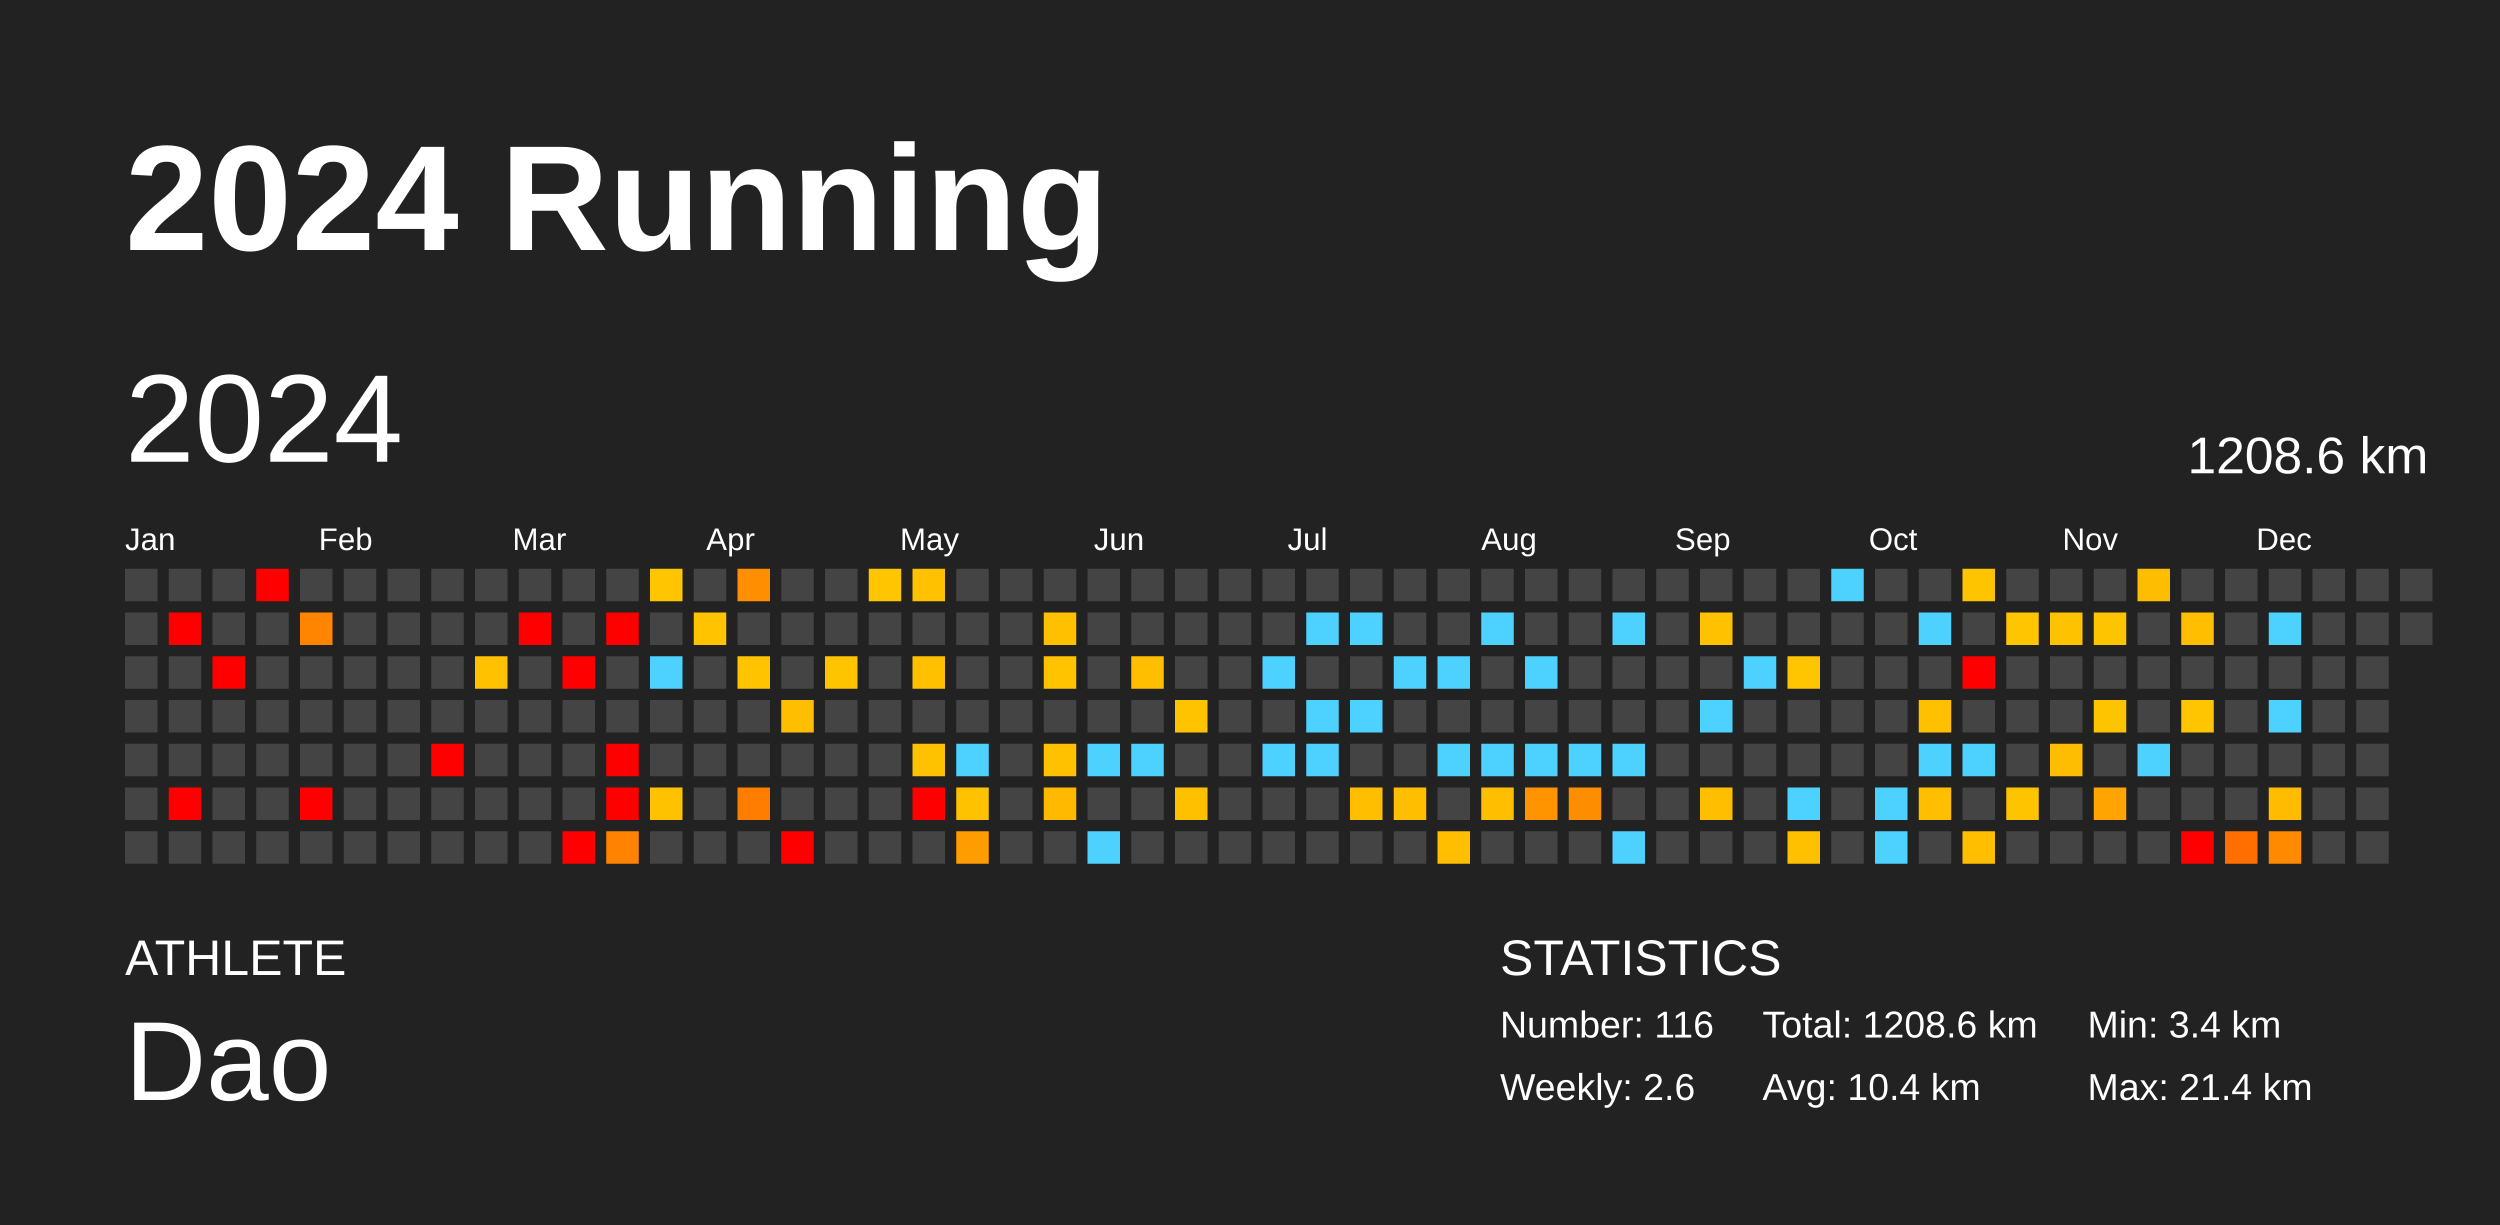
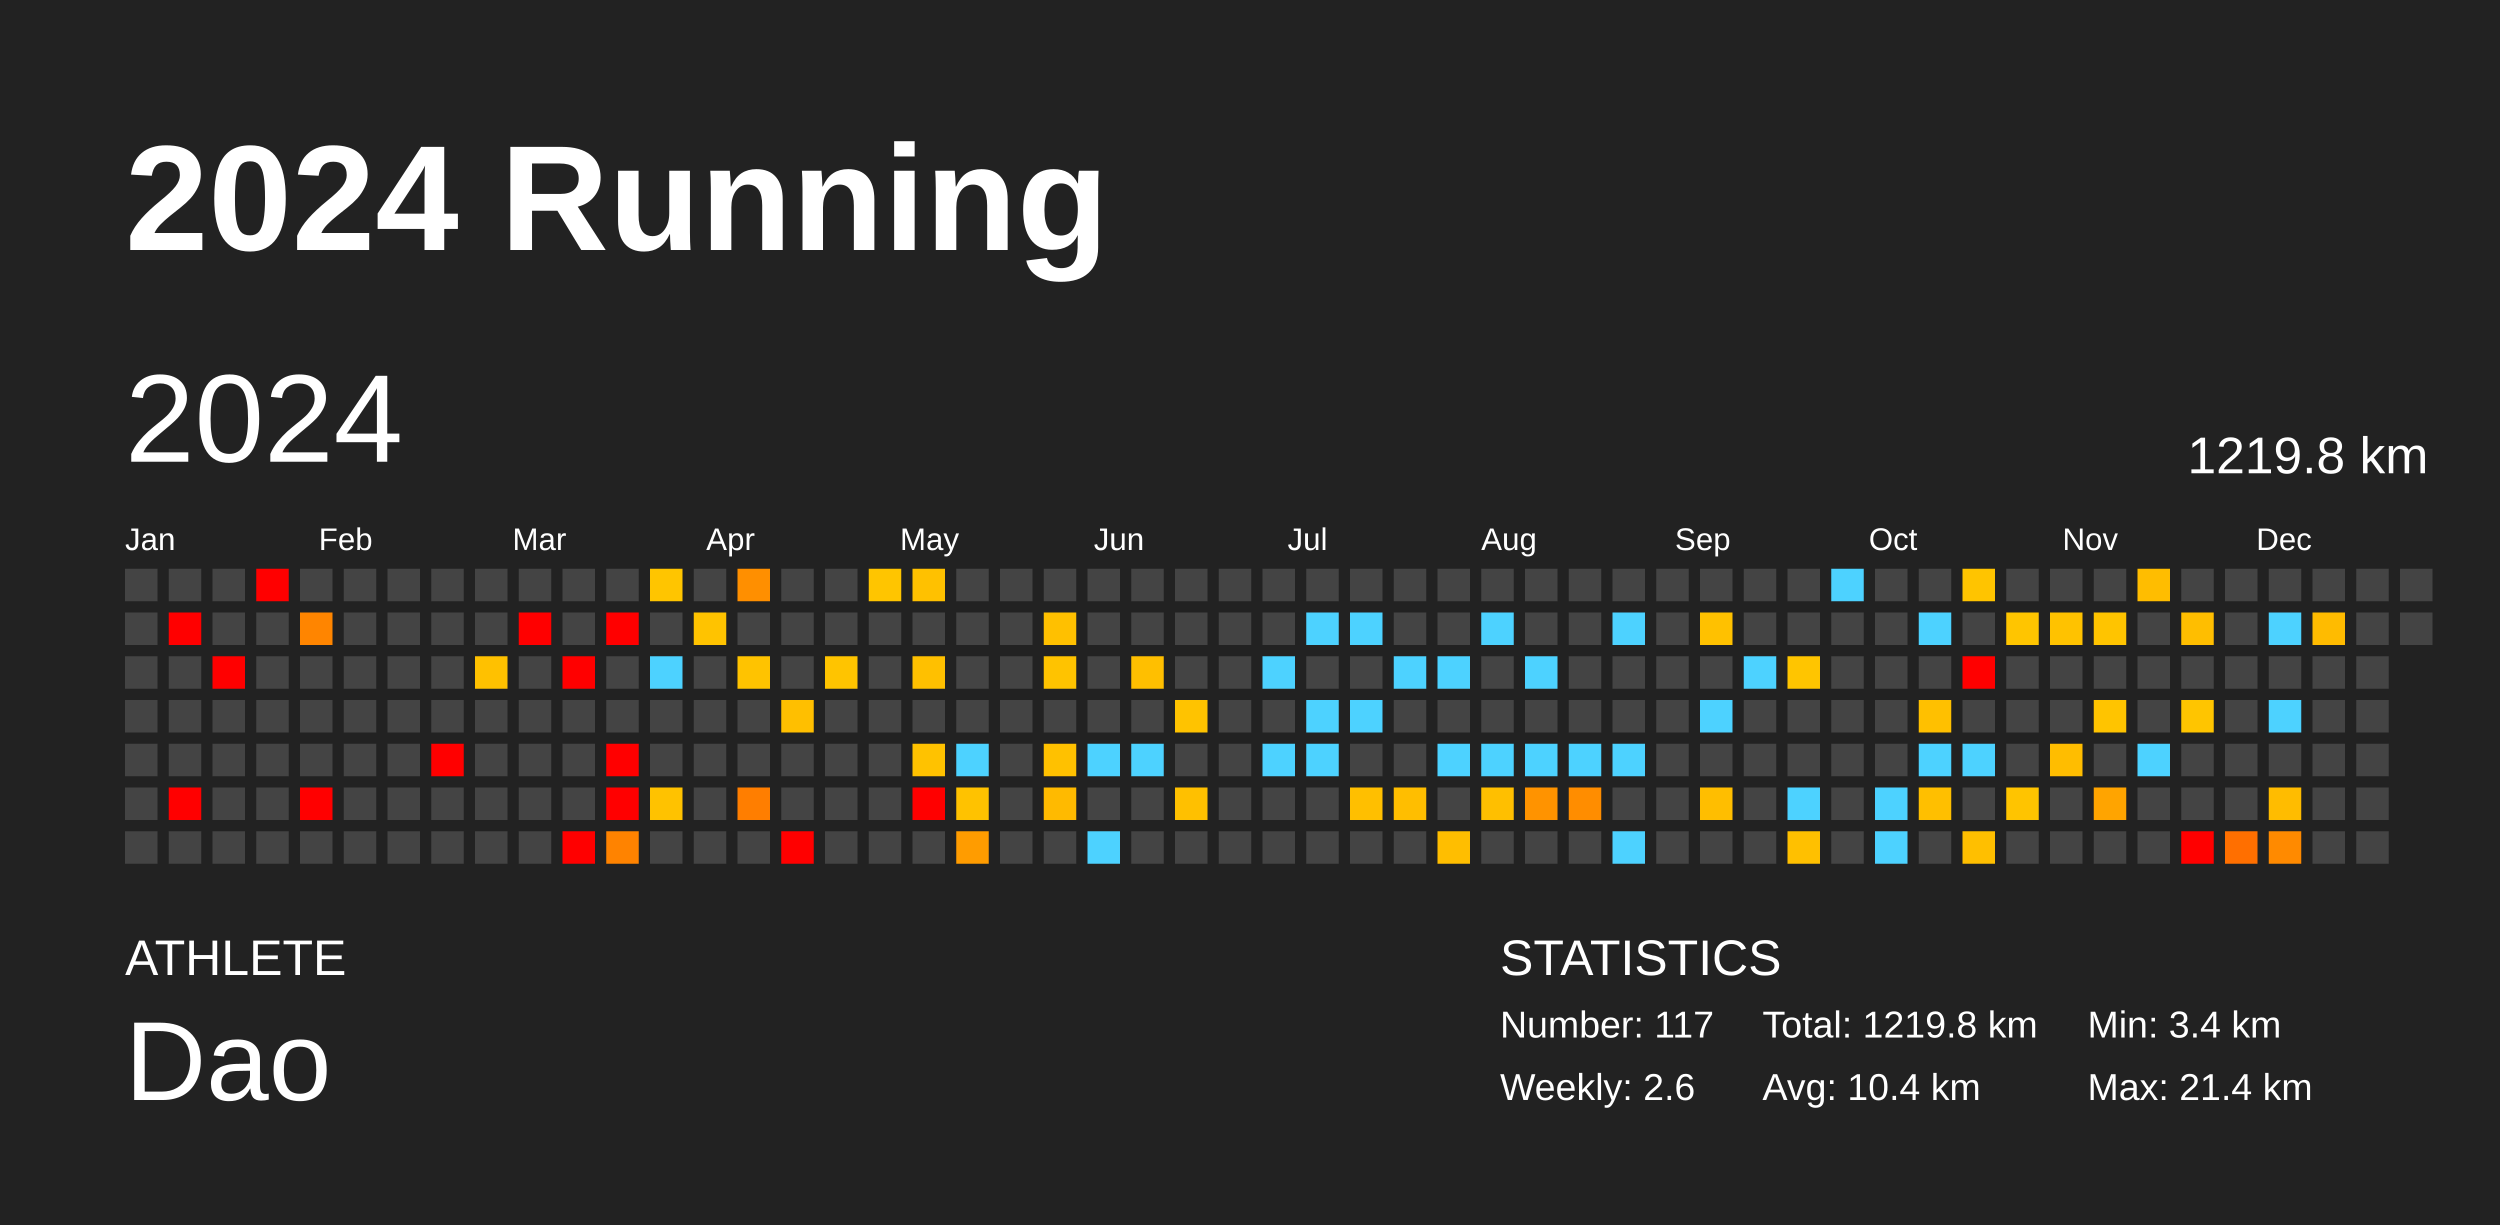
<svg xmlns="http://www.w3.org/2000/svg" baseProfile="full" height="98mm" version="1.1" viewBox="0,0,200,98" width="200mm">
  <defs />
  <rect fill="#222222" height="98" width="200" x="0" y="0" />
  <text fill="#FFFFFF" style="font-size:12px; font-family:Arial; font-weight:bold;" x="10" y="20">2024 Running</text>
  <text fill="#FFFFFF" style="font-size:4px; font-family:Arial" x="10" y="78">ATHLETE</text>
  <text fill="#FFFFFF" style="font-size:9px; font-family:Arial" x="10" y="88">Dao</text>
  <text fill="#FFFFFF" style="font-size:4px; font-family:Arial" x="120" y="78">STATISTICS</text>
-   <text fill="#FFFFFF" style="font-size:3px; font-family:Arial" x="120" y="83">Number: 116</text>
+   <text fill="#FFFFFF" style="font-size:3px; font-family:Arial" x="120" y="83">Number: 117</text>
  <text fill="#FFFFFF" style="font-size:3px; font-family:Arial" x="120" y="88">Weekly: 2.6</text>
-   <text fill="#FFFFFF" style="font-size:3px; font-family:Arial" x="141" y="83">Total: 1208.6 km</text>
+   <text fill="#FFFFFF" style="font-size:3px; font-family:Arial" x="141" y="83">Total: 1219.8 km</text>
  <text fill="#FFFFFF" style="font-size:3px; font-family:Arial" x="141" y="88">Avg: 10.4 km</text>
  <text fill="#FFFFFF" style="font-size:3px; font-family:Arial" x="167" y="83">Min: 3.4 km</text>
  <text fill="#FFFFFF" style="font-size:3px; font-family:Arial" x="167" y="88">Max: 21.4 km</text>
  <text dominant-baseline="hanging" fill="#FFFFFF" style="font-size:10.0px; font-family:Arial;" x="10" y="30">2024</text>
-   <text dominant-baseline="hanging" fill="#FFFFFF" style="font-size:4.125px; font-family:Arial;" x="175" y="35">1208.6 km</text>
+   <text dominant-baseline="hanging" fill="#FFFFFF" style="font-size:4.125px; font-family:Arial;" x="175" y="35">1219.8 km</text>
  <text fill="#FFFFFF" style="font-size:2.5px; font-family:Arial" x="10.0" y="44">Jan</text>
  <text fill="#FFFFFF" style="font-size:2.5px; font-family:Arial" x="25.5" y="44">Feb</text>
  <text fill="#FFFFFF" style="font-size:2.5px; font-family:Arial" x="41.0" y="44">Mar</text>
  <text fill="#FFFFFF" style="font-size:2.5px; font-family:Arial" x="56.5" y="44">Apr</text>
  <text fill="#FFFFFF" style="font-size:2.5px; font-family:Arial" x="72.0" y="44">May</text>
  <text fill="#FFFFFF" style="font-size:2.5px; font-family:Arial" x="87.5" y="44">Jun</text>
  <text fill="#FFFFFF" style="font-size:2.5px; font-family:Arial" x="103.0" y="44">Jul</text>
  <text fill="#FFFFFF" style="font-size:2.5px; font-family:Arial" x="118.5" y="44">Aug</text>
  <text fill="#FFFFFF" style="font-size:2.5px; font-family:Arial" x="134.0" y="44">Sep</text>
  <text fill="#FFFFFF" style="font-size:2.5px; font-family:Arial" x="149.5" y="44">Oct</text>
  <text fill="#FFFFFF" style="font-size:2.5px; font-family:Arial" x="165.0" y="44">Nov</text>
  <text fill="#FFFFFF" style="font-size:2.5px; font-family:Arial" x="180.5" y="44">Dec</text>
  <rect fill="#444444" height="2.6" width="2.6" x="10.0" y="45.5" />
  <rect fill="#444444" height="2.6" width="2.6" x="10.0" y="49.0" />
  <rect fill="#444444" height="2.6" width="2.6" x="10.0" y="52.5" />
  <rect fill="#444444" height="2.6" width="2.6" x="10.0" y="56.0" />
  <rect fill="#444444" height="2.6" width="2.6" x="10.0" y="59.5" />
  <rect fill="#444444" height="2.6" width="2.6" x="10.0" y="63.0" />
  <rect fill="#444444" height="2.6" width="2.6" x="10.0" y="66.5" />
  <rect fill="#444444" height="2.6" width="2.6" x="13.5" y="45.5" />
  <rect fill="red" height="2.6" width="2.6" x="13.5" y="49.0" />
  <rect fill="#444444" height="2.6" width="2.6" x="13.5" y="52.5" />
  <rect fill="#444444" height="2.6" width="2.6" x="13.5" y="56.0" />
  <rect fill="#444444" height="2.6" width="2.6" x="13.5" y="59.5" />
  <rect fill="red" height="2.6" width="2.6" x="13.5" y="63.0" />
  <rect fill="#444444" height="2.6" width="2.6" x="13.5" y="66.5" />
  <rect fill="#444444" height="2.6" width="2.6" x="17.0" y="45.5" />
  <rect fill="#444444" height="2.6" width="2.6" x="17.0" y="49.0" />
  <rect fill="red" height="2.6" width="2.6" x="17.0" y="52.5" />
  <rect fill="#444444" height="2.6" width="2.6" x="17.0" y="56.0" />
  <rect fill="#444444" height="2.6" width="2.6" x="17.0" y="59.5" />
  <rect fill="#444444" height="2.6" width="2.6" x="17.0" y="63.0" />
  <rect fill="#444444" height="2.6" width="2.6" x="17.0" y="66.5" />
  <rect fill="red" height="2.6" width="2.6" x="20.5" y="45.5" />
  <rect fill="#444444" height="2.6" width="2.6" x="20.5" y="49.0" />
  <rect fill="#444444" height="2.6" width="2.6" x="20.5" y="52.5" />
  <rect fill="#444444" height="2.6" width="2.6" x="20.5" y="56.0" />
  <rect fill="#444444" height="2.6" width="2.6" x="20.5" y="59.5" />
  <rect fill="#444444" height="2.6" width="2.6" x="20.5" y="63.0" />
  <rect fill="#444444" height="2.6" width="2.6" x="20.5" y="66.5" />
  <rect fill="#444444" height="2.6" width="2.6" x="24.0" y="45.5" />
  <rect fill="#ff8500" height="2.6" width="2.6" x="24.0" y="49.0" />
  <rect fill="#444444" height="2.6" width="2.6" x="24.0" y="52.5" />
  <rect fill="#444444" height="2.6" width="2.6" x="24.0" y="56.0" />
  <rect fill="#444444" height="2.6" width="2.6" x="24.0" y="59.5" />
  <rect fill="red" height="2.6" width="2.6" x="24.0" y="63.0" />
  <rect fill="#444444" height="2.6" width="2.6" x="24.0" y="66.5" />
  <rect fill="#444444" height="2.6" width="2.6" x="27.5" y="45.5" />
  <rect fill="#444444" height="2.6" width="2.6" x="27.5" y="49.0" />
  <rect fill="#444444" height="2.6" width="2.6" x="27.5" y="52.5" />
  <rect fill="#444444" height="2.6" width="2.6" x="27.5" y="56.0" />
  <rect fill="#444444" height="2.6" width="2.6" x="27.5" y="59.5" />
  <rect fill="#444444" height="2.6" width="2.6" x="27.5" y="63.0" />
  <rect fill="#444444" height="2.6" width="2.6" x="27.5" y="66.5" />
  <rect fill="#444444" height="2.6" width="2.6" x="31.0" y="45.5" />
  <rect fill="#444444" height="2.6" width="2.6" x="31.0" y="49.0" />
  <rect fill="#444444" height="2.6" width="2.6" x="31.0" y="52.5" />
  <rect fill="#444444" height="2.6" width="2.6" x="31.0" y="56.0" />
  <rect fill="#444444" height="2.6" width="2.6" x="31.0" y="59.5" />
  <rect fill="#444444" height="2.6" width="2.6" x="31.0" y="63.0" />
  <rect fill="#444444" height="2.6" width="2.6" x="31.0" y="66.5" />
  <rect fill="#444444" height="2.6" width="2.6" x="34.5" y="45.5" />
  <rect fill="#444444" height="2.6" width="2.6" x="34.5" y="49.0" />
  <rect fill="#444444" height="2.6" width="2.6" x="34.5" y="52.5" />
  <rect fill="#444444" height="2.6" width="2.6" x="34.5" y="56.0" />
  <rect fill="red" height="2.6" width="2.6" x="34.5" y="59.5" />
  <rect fill="#444444" height="2.6" width="2.6" x="34.5" y="63.0" />
  <rect fill="#444444" height="2.6" width="2.6" x="34.5" y="66.5" />
  <rect fill="#444444" height="2.6" width="2.6" x="38.0" y="45.5" />
  <rect fill="#444444" height="2.6" width="2.6" x="38.0" y="49.0" />
  <rect fill="#ffc100" height="2.6" width="2.6" x="38.0" y="52.5" />
  <rect fill="#444444" height="2.6" width="2.6" x="38.0" y="56.0" />
  <rect fill="#444444" height="2.6" width="2.6" x="38.0" y="59.5" />
  <rect fill="#444444" height="2.6" width="2.6" x="38.0" y="63.0" />
  <rect fill="#444444" height="2.6" width="2.6" x="38.0" y="66.5" />
  <rect fill="#444444" height="2.6" width="2.6" x="41.5" y="45.5" />
  <rect fill="red" height="2.6" width="2.6" x="41.5" y="49.0" />
  <rect fill="#444444" height="2.6" width="2.6" x="41.5" y="52.5" />
  <rect fill="#444444" height="2.6" width="2.6" x="41.5" y="56.0" />
  <rect fill="#444444" height="2.6" width="2.6" x="41.5" y="59.5" />
  <rect fill="#444444" height="2.6" width="2.6" x="41.5" y="63.0" />
  <rect fill="#444444" height="2.6" width="2.6" x="41.5" y="66.5" />
  <rect fill="#444444" height="2.6" width="2.6" x="45.0" y="45.5" />
  <rect fill="#444444" height="2.6" width="2.6" x="45.0" y="49.0" />
  <rect fill="red" height="2.6" width="2.6" x="45.0" y="52.5" />
  <rect fill="#444444" height="2.6" width="2.6" x="45.0" y="56.0" />
  <rect fill="#444444" height="2.6" width="2.6" x="45.0" y="59.5" />
  <rect fill="#444444" height="2.6" width="2.6" x="45.0" y="63.0" />
  <rect fill="red" height="2.6" width="2.6" x="45.0" y="66.5" />
  <rect fill="#444444" height="2.6" width="2.6" x="48.5" y="45.5" />
  <rect fill="red" height="2.6" width="2.6" x="48.5" y="49.0" />
  <rect fill="#444444" height="2.6" width="2.6" x="48.5" y="52.5" />
  <rect fill="#444444" height="2.6" width="2.6" x="48.5" y="56.0" />
  <rect fill="red" height="2.6" width="2.6" x="48.5" y="59.5" />
  <rect fill="red" height="2.6" width="2.6" x="48.5" y="63.0" />
  <rect fill="#ff8300" height="2.6" width="2.6" x="48.5" y="66.5" />
  <rect fill="#ffc500" height="2.6" width="2.6" x="52.0" y="45.5" />
  <rect fill="#444444" height="2.6" width="2.6" x="52.0" y="49.0" />
  <rect fill="#4dd2ff" height="2.6" width="2.6" x="52.0" y="52.5" />
  <rect fill="#444444" height="2.6" width="2.6" x="52.0" y="56.0" />
  <rect fill="#444444" height="2.6" width="2.6" x="52.0" y="59.5" />
  <rect fill="#ffc200" height="2.6" width="2.6" x="52.0" y="63.0" />
  <rect fill="#444444" height="2.6" width="2.6" x="52.0" y="66.5" />
  <rect fill="#444444" height="2.6" width="2.6" x="55.5" y="45.5" />
  <rect fill="#ffc300" height="2.6" width="2.6" x="55.5" y="49.0" />
  <rect fill="#444444" height="2.6" width="2.6" x="55.5" y="52.5" />
  <rect fill="#444444" height="2.6" width="2.6" x="55.5" y="56.0" />
  <rect fill="#444444" height="2.6" width="2.6" x="55.5" y="59.5" />
  <rect fill="#444444" height="2.6" width="2.6" x="55.5" y="63.0" />
  <rect fill="#444444" height="2.6" width="2.6" x="55.5" y="66.5" />
  <rect fill="#ff8f00" height="2.6" width="2.6" x="59.0" y="45.5" />
  <rect fill="#444444" height="2.6" width="2.6" x="59.0" y="49.0" />
  <rect fill="#ffc300" height="2.6" width="2.6" x="59.0" y="52.5" />
  <rect fill="#444444" height="2.6" width="2.6" x="59.0" y="56.0" />
  <rect fill="#444444" height="2.6" width="2.6" x="59.0" y="59.5" />
  <rect fill="#ff7e00" height="2.6" width="2.6" x="59.0" y="63.0" />
  <rect fill="#444444" height="2.6" width="2.6" x="59.0" y="66.5" />
  <rect fill="#444444" height="2.6" width="2.6" x="62.5" y="45.5" />
  <rect fill="#444444" height="2.6" width="2.6" x="62.5" y="49.0" />
  <rect fill="#444444" height="2.6" width="2.6" x="62.5" y="52.5" />
  <rect fill="#ffbf00" height="2.6" width="2.6" x="62.5" y="56.0" />
  <rect fill="#444444" height="2.6" width="2.6" x="62.5" y="59.5" />
  <rect fill="#444444" height="2.6" width="2.6" x="62.5" y="63.0" />
  <rect fill="red" height="2.6" width="2.6" x="62.5" y="66.5" />
  <rect fill="#444444" height="2.6" width="2.6" x="66.0" y="45.5" />
  <rect fill="#444444" height="2.6" width="2.6" x="66.0" y="49.0" />
  <rect fill="#ffc400" height="2.6" width="2.6" x="66.0" y="52.5" />
  <rect fill="#444444" height="2.6" width="2.6" x="66.0" y="56.0" />
  <rect fill="#444444" height="2.6" width="2.6" x="66.0" y="59.5" />
  <rect fill="#444444" height="2.6" width="2.6" x="66.0" y="63.0" />
  <rect fill="#444444" height="2.6" width="2.6" x="66.0" y="66.5" />
  <rect fill="#ffc500" height="2.6" width="2.6" x="69.5" y="45.5" />
  <rect fill="#444444" height="2.6" width="2.6" x="69.5" y="49.0" />
  <rect fill="#444444" height="2.6" width="2.6" x="69.5" y="52.5" />
  <rect fill="#444444" height="2.6" width="2.6" x="69.5" y="56.0" />
  <rect fill="#444444" height="2.6" width="2.6" x="69.5" y="59.5" />
  <rect fill="#444444" height="2.6" width="2.6" x="69.5" y="63.0" />
  <rect fill="#444444" height="2.6" width="2.6" x="69.5" y="66.5" />
  <rect fill="#ffc100" height="2.6" width="2.6" x="73.0" y="45.5" />
  <rect fill="#444444" height="2.6" width="2.6" x="73.0" y="49.0" />
  <rect fill="#ffc000" height="2.6" width="2.6" x="73.0" y="52.5" />
  <rect fill="#444444" height="2.6" width="2.6" x="73.0" y="56.0" />
  <rect fill="#ffc200" height="2.6" width="2.6" x="73.0" y="59.5" />
  <rect fill="red" height="2.6" width="2.6" x="73.0" y="63.0" />
  <rect fill="#444444" height="2.6" width="2.6" x="73.0" y="66.5" />
  <rect fill="#444444" height="2.6" width="2.6" x="76.5" y="45.5" />
  <rect fill="#444444" height="2.6" width="2.6" x="76.5" y="49.0" />
  <rect fill="#444444" height="2.6" width="2.6" x="76.5" y="52.5" />
  <rect fill="#444444" height="2.6" width="2.6" x="76.5" y="56.0" />
  <rect fill="#4dd2ff" height="2.6" width="2.6" x="76.5" y="59.5" />
  <rect fill="#ffc200" height="2.6" width="2.6" x="76.5" y="63.0" />
  <rect fill="#ff9c00" height="2.6" width="2.6" x="76.5" y="66.5" />
  <rect fill="#444444" height="2.6" width="2.6" x="80.0" y="45.5" />
  <rect fill="#444444" height="2.6" width="2.6" x="80.0" y="49.0" />
  <rect fill="#444444" height="2.6" width="2.6" x="80.0" y="52.5" />
  <rect fill="#444444" height="2.6" width="2.6" x="80.0" y="56.0" />
  <rect fill="#444444" height="2.6" width="2.6" x="80.0" y="59.5" />
  <rect fill="#444444" height="2.6" width="2.6" x="80.0" y="63.0" />
  <rect fill="#444444" height="2.6" width="2.6" x="80.0" y="66.5" />
  <rect fill="#444444" height="2.6" width="2.6" x="83.5" y="45.5" />
  <rect fill="#ffc000" height="2.6" width="2.6" x="83.5" y="49.0" />
  <rect fill="#ffc300" height="2.6" width="2.6" x="83.5" y="52.5" />
  <rect fill="#444444" height="2.6" width="2.6" x="83.5" y="56.0" />
  <rect fill="#ffc100" height="2.6" width="2.6" x="83.5" y="59.5" />
  <rect fill="#ffba00" height="2.6" width="2.6" x="83.5" y="63.0" />
  <rect fill="#444444" height="2.6" width="2.6" x="83.5" y="66.5" />
  <rect fill="#444444" height="2.6" width="2.6" x="87.0" y="45.5" />
  <rect fill="#444444" height="2.6" width="2.6" x="87.0" y="49.0" />
  <rect fill="#444444" height="2.6" width="2.6" x="87.0" y="52.5" />
  <rect fill="#444444" height="2.6" width="2.6" x="87.0" y="56.0" />
  <rect fill="#4dd2ff" height="2.6" width="2.6" x="87.0" y="59.5" />
  <rect fill="#444444" height="2.6" width="2.6" x="87.0" y="63.0" />
  <rect fill="#4dd2ff" height="2.6" width="2.6" x="87.0" y="66.5" />
  <rect fill="#444444" height="2.6" width="2.6" x="90.5" y="45.5" />
  <rect fill="#444444" height="2.6" width="2.6" x="90.5" y="49.0" />
  <rect fill="#ffbf00" height="2.6" width="2.6" x="90.5" y="52.5" />
  <rect fill="#444444" height="2.6" width="2.6" x="90.5" y="56.0" />
  <rect fill="#4dd2ff" height="2.6" width="2.6" x="90.5" y="59.5" />
  <rect fill="#444444" height="2.6" width="2.6" x="90.5" y="63.0" />
  <rect fill="#444444" height="2.6" width="2.6" x="90.5" y="66.5" />
  <rect fill="#444444" height="2.6" width="2.6" x="94.0" y="45.5" />
  <rect fill="#444444" height="2.6" width="2.6" x="94.0" y="49.0" />
  <rect fill="#444444" height="2.6" width="2.6" x="94.0" y="52.5" />
  <rect fill="#ffc300" height="2.6" width="2.6" x="94.0" y="56.0" />
  <rect fill="#444444" height="2.6" width="2.6" x="94.0" y="59.5" />
  <rect fill="#ffc000" height="2.6" width="2.6" x="94.0" y="63.0" />
  <rect fill="#444444" height="2.6" width="2.6" x="94.0" y="66.5" />
  <rect fill="#444444" height="2.6" width="2.6" x="97.5" y="45.5" />
  <rect fill="#444444" height="2.6" width="2.6" x="97.5" y="49.0" />
  <rect fill="#444444" height="2.6" width="2.6" x="97.5" y="52.5" />
  <rect fill="#444444" height="2.6" width="2.6" x="97.5" y="56.0" />
  <rect fill="#444444" height="2.6" width="2.6" x="97.5" y="59.5" />
  <rect fill="#444444" height="2.6" width="2.6" x="97.5" y="63.0" />
  <rect fill="#444444" height="2.6" width="2.6" x="97.5" y="66.5" />
  <rect fill="#444444" height="2.6" width="2.6" x="101.0" y="45.5" />
  <rect fill="#444444" height="2.6" width="2.6" x="101.0" y="49.0" />
  <rect fill="#4dd2ff" height="2.6" width="2.6" x="101.0" y="52.5" />
  <rect fill="#444444" height="2.6" width="2.6" x="101.0" y="56.0" />
  <rect fill="#4dd2ff" height="2.6" width="2.6" x="101.0" y="59.5" />
  <rect fill="#444444" height="2.6" width="2.6" x="101.0" y="63.0" />
  <rect fill="#444444" height="2.6" width="2.6" x="101.0" y="66.5" />
  <rect fill="#444444" height="2.6" width="2.6" x="104.5" y="45.5" />
  <rect fill="#4dd2ff" height="2.6" width="2.6" x="104.5" y="49.0" />
  <rect fill="#444444" height="2.6" width="2.6" x="104.5" y="52.5" />
  <rect fill="#4dd2ff" height="2.6" width="2.6" x="104.5" y="56.0" />
  <rect fill="#4dd2ff" height="2.6" width="2.6" x="104.5" y="59.5" />
  <rect fill="#444444" height="2.6" width="2.6" x="104.5" y="63.0" />
  <rect fill="#444444" height="2.6" width="2.6" x="104.5" y="66.5" />
  <rect fill="#444444" height="2.6" width="2.6" x="108.0" y="45.5" />
  <rect fill="#4dd2ff" height="2.6" width="2.6" x="108.0" y="49.0" />
  <rect fill="#444444" height="2.6" width="2.6" x="108.0" y="52.5" />
  <rect fill="#4dd2ff" height="2.6" width="2.6" x="108.0" y="56.0" />
  <rect fill="#444444" height="2.6" width="2.6" x="108.0" y="59.5" />
  <rect fill="#ffbf00" height="2.6" width="2.6" x="108.0" y="63.0" />
  <rect fill="#444444" height="2.6" width="2.6" x="108.0" y="66.5" />
  <rect fill="#444444" height="2.6" width="2.6" x="111.5" y="45.5" />
  <rect fill="#444444" height="2.6" width="2.6" x="111.5" y="49.0" />
  <rect fill="#4dd2ff" height="2.6" width="2.6" x="111.5" y="52.5" />
  <rect fill="#444444" height="2.6" width="2.6" x="111.5" y="56.0" />
  <rect fill="#444444" height="2.6" width="2.6" x="111.5" y="59.5" />
  <rect fill="#ffbe00" height="2.6" width="2.6" x="111.5" y="63.0" />
  <rect fill="#444444" height="2.6" width="2.6" x="111.5" y="66.5" />
  <rect fill="#444444" height="2.6" width="2.6" x="115.0" y="45.5" />
  <rect fill="#444444" height="2.6" width="2.6" x="115.0" y="49.0" />
  <rect fill="#4dd2ff" height="2.6" width="2.6" x="115.0" y="52.5" />
  <rect fill="#444444" height="2.6" width="2.6" x="115.0" y="56.0" />
  <rect fill="#4dd2ff" height="2.6" width="2.6" x="115.0" y="59.5" />
  <rect fill="#444444" height="2.6" width="2.6" x="115.0" y="63.0" />
  <rect fill="#ffbe00" height="2.6" width="2.6" x="115.0" y="66.5" />
  <rect fill="#444444" height="2.6" width="2.6" x="118.5" y="45.5" />
  <rect fill="#4dd2ff" height="2.6" width="2.6" x="118.5" y="49.0" />
  <rect fill="#444444" height="2.6" width="2.6" x="118.5" y="52.5" />
  <rect fill="#444444" height="2.6" width="2.6" x="118.5" y="56.0" />
  <rect fill="#4dd2ff" height="2.6" width="2.6" x="118.5" y="59.5" />
  <rect fill="#ffbf00" height="2.6" width="2.6" x="118.5" y="63.0" />
  <rect fill="#444444" height="2.6" width="2.6" x="118.5" y="66.5" />
  <rect fill="#444444" height="2.6" width="2.6" x="122.0" y="45.5" />
  <rect fill="#444444" height="2.6" width="2.6" x="122.0" y="49.0" />
  <rect fill="#4dd2ff" height="2.6" width="2.6" x="122.0" y="52.5" />
  <rect fill="#444444" height="2.6" width="2.6" x="122.0" y="56.0" />
  <rect fill="#4dd2ff" height="2.6" width="2.6" x="122.0" y="59.5" />
  <rect fill="#ff9300" height="2.6" width="2.6" x="122.0" y="63.0" />
  <rect fill="#444444" height="2.6" width="2.6" x="122.0" y="66.5" />
  <rect fill="#444444" height="2.6" width="2.6" x="125.5" y="45.5" />
  <rect fill="#444444" height="2.6" width="2.6" x="125.5" y="49.0" />
  <rect fill="#444444" height="2.6" width="2.6" x="125.5" y="52.5" />
  <rect fill="#444444" height="2.6" width="2.6" x="125.5" y="56.0" />
  <rect fill="#4dd2ff" height="2.6" width="2.6" x="125.5" y="59.5" />
  <rect fill="#ff8d00" height="2.6" width="2.6" x="125.5" y="63.0" />
  <rect fill="#444444" height="2.6" width="2.6" x="125.5" y="66.5" />
  <rect fill="#444444" height="2.6" width="2.6" x="129.0" y="45.5" />
  <rect fill="#4dd2ff" height="2.6" width="2.6" x="129.0" y="49.0" />
  <rect fill="#444444" height="2.6" width="2.6" x="129.0" y="52.5" />
  <rect fill="#444444" height="2.6" width="2.6" x="129.0" y="56.0" />
  <rect fill="#4dd2ff" height="2.6" width="2.6" x="129.0" y="59.5" />
  <rect fill="#444444" height="2.6" width="2.6" x="129.0" y="63.0" />
  <rect fill="#4dd2ff" height="2.6" width="2.6" x="129.0" y="66.5" />
  <rect fill="#444444" height="2.6" width="2.6" x="132.5" y="45.5" />
  <rect fill="#444444" height="2.6" width="2.6" x="132.5" y="49.0" />
  <rect fill="#444444" height="2.6" width="2.6" x="132.5" y="52.5" />
  <rect fill="#444444" height="2.6" width="2.6" x="132.5" y="56.0" />
  <rect fill="#444444" height="2.6" width="2.6" x="132.5" y="59.5" />
  <rect fill="#444444" height="2.6" width="2.6" x="132.5" y="63.0" />
  <rect fill="#444444" height="2.6" width="2.6" x="132.5" y="66.5" />
  <rect fill="#444444" height="2.6" width="2.6" x="136.0" y="45.5" />
  <rect fill="#ffc100" height="2.6" width="2.6" x="136.0" y="49.0" />
  <rect fill="#444444" height="2.6" width="2.6" x="136.0" y="52.5" />
  <rect fill="#4dd2ff" height="2.6" width="2.6" x="136.0" y="56.0" />
  <rect fill="#444444" height="2.6" width="2.6" x="136.0" y="59.5" />
  <rect fill="#ffbe00" height="2.6" width="2.6" x="136.0" y="63.0" />
  <rect fill="#444444" height="2.6" width="2.6" x="136.0" y="66.5" />
  <rect fill="#444444" height="2.6" width="2.6" x="139.5" y="45.5" />
  <rect fill="#444444" height="2.6" width="2.6" x="139.5" y="49.0" />
  <rect fill="#4dd2ff" height="2.6" width="2.6" x="139.5" y="52.5" />
  <rect fill="#444444" height="2.6" width="2.6" x="139.5" y="56.0" />
  <rect fill="#444444" height="2.6" width="2.6" x="139.5" y="59.5" />
  <rect fill="#444444" height="2.6" width="2.6" x="139.5" y="63.0" />
  <rect fill="#444444" height="2.6" width="2.6" x="139.5" y="66.5" />
  <rect fill="#444444" height="2.6" width="2.6" x="143.0" y="45.5" />
  <rect fill="#444444" height="2.6" width="2.6" x="143.0" y="49.0" />
  <rect fill="#ffc500" height="2.6" width="2.6" x="143.0" y="52.5" />
  <rect fill="#444444" height="2.6" width="2.6" x="143.0" y="56.0" />
  <rect fill="#444444" height="2.6" width="2.6" x="143.0" y="59.5" />
  <rect fill="#4dd2ff" height="2.6" width="2.6" x="143.0" y="63.0" />
  <rect fill="#ffc000" height="2.6" width="2.6" x="143.0" y="66.5" />
  <rect fill="#4dd2ff" height="2.6" width="2.6" x="146.5" y="45.5" />
  <rect fill="#444444" height="2.6" width="2.6" x="146.5" y="49.0" />
  <rect fill="#444444" height="2.6" width="2.6" x="146.5" y="52.5" />
  <rect fill="#444444" height="2.6" width="2.6" x="146.5" y="56.0" />
  <rect fill="#444444" height="2.6" width="2.6" x="146.5" y="59.5" />
  <rect fill="#444444" height="2.6" width="2.6" x="146.5" y="63.0" />
  <rect fill="#444444" height="2.6" width="2.6" x="146.5" y="66.5" />
  <rect fill="#444444" height="2.6" width="2.6" x="150.0" y="45.5" />
  <rect fill="#444444" height="2.6" width="2.6" x="150.0" y="49.0" />
  <rect fill="#444444" height="2.6" width="2.6" x="150.0" y="52.5" />
  <rect fill="#444444" height="2.6" width="2.6" x="150.0" y="56.0" />
  <rect fill="#444444" height="2.6" width="2.6" x="150.0" y="59.5" />
  <rect fill="#4dd2ff" height="2.6" width="2.6" x="150.0" y="63.0" />
  <rect fill="#4dd2ff" height="2.6" width="2.6" x="150.0" y="66.5" />
  <rect fill="#444444" height="2.6" width="2.6" x="153.5" y="45.5" />
  <rect fill="#4dd2ff" height="2.6" width="2.6" x="153.5" y="49.0" />
  <rect fill="#444444" height="2.6" width="2.6" x="153.5" y="52.5" />
  <rect fill="#ffc000" height="2.6" width="2.6" x="153.5" y="56.0" />
  <rect fill="#4dd2ff" height="2.6" width="2.6" x="153.5" y="59.5" />
  <rect fill="#ffbf00" height="2.6" width="2.6" x="153.5" y="63.0" />
  <rect fill="#444444" height="2.6" width="2.6" x="153.5" y="66.5" />
  <rect fill="#ffc400" height="2.6" width="2.6" x="157.0" y="45.5" />
  <rect fill="#444444" height="2.6" width="2.6" x="157.0" y="49.0" />
  <rect fill="red" height="2.6" width="2.6" x="157.0" y="52.5" />
  <rect fill="#444444" height="2.6" width="2.6" x="157.0" y="56.0" />
  <rect fill="#4dd2ff" height="2.6" width="2.6" x="157.0" y="59.5" />
  <rect fill="#444444" height="2.6" width="2.6" x="157.0" y="63.0" />
  <rect fill="#ffbf00" height="2.6" width="2.6" x="157.0" y="66.5" />
  <rect fill="#444444" height="2.6" width="2.6" x="160.5" y="45.5" />
  <rect fill="#ffc500" height="2.6" width="2.6" x="160.5" y="49.0" />
  <rect fill="#444444" height="2.6" width="2.6" x="160.5" y="52.5" />
  <rect fill="#444444" height="2.6" width="2.6" x="160.5" y="56.0" />
  <rect fill="#444444" height="2.6" width="2.6" x="160.5" y="59.5" />
  <rect fill="#ffc400" height="2.6" width="2.6" x="160.5" y="63.0" />
  <rect fill="#444444" height="2.6" width="2.6" x="160.5" y="66.5" />
  <rect fill="#444444" height="2.6" width="2.6" x="164.0" y="45.5" />
  <rect fill="#ffc200" height="2.6" width="2.6" x="164.0" y="49.0" />
  <rect fill="#444444" height="2.6" width="2.6" x="164.0" y="52.5" />
  <rect fill="#444444" height="2.6" width="2.6" x="164.0" y="56.0" />
  <rect fill="#ffbd00" height="2.6" width="2.6" x="164.0" y="59.5" />
  <rect fill="#444444" height="2.6" width="2.6" x="164.0" y="63.0" />
  <rect fill="#444444" height="2.6" width="2.6" x="164.0" y="66.5" />
  <rect fill="#444444" height="2.6" width="2.6" x="167.5" y="45.5" />
  <rect fill="#ffc400" height="2.6" width="2.6" x="167.5" y="49.0" />
  <rect fill="#444444" height="2.6" width="2.6" x="167.5" y="52.5" />
  <rect fill="#ffc400" height="2.6" width="2.6" x="167.5" y="56.0" />
  <rect fill="#444444" height="2.6" width="2.6" x="167.5" y="59.5" />
  <rect fill="#ffa400" height="2.6" width="2.6" x="167.5" y="63.0" />
  <rect fill="#444444" height="2.6" width="2.6" x="167.5" y="66.5" />
  <rect fill="#ffbd00" height="2.6" width="2.6" x="171.0" y="45.5" />
  <rect fill="#444444" height="2.6" width="2.6" x="171.0" y="49.0" />
  <rect fill="#444444" height="2.6" width="2.6" x="171.0" y="52.5" />
  <rect fill="#444444" height="2.6" width="2.6" x="171.0" y="56.0" />
  <rect fill="#4dd2ff" height="2.6" width="2.6" x="171.0" y="59.5" />
  <rect fill="#444444" height="2.6" width="2.6" x="171.0" y="63.0" />
  <rect fill="#444444" height="2.6" width="2.6" x="171.0" y="66.5" />
  <rect fill="#444444" height="2.6" width="2.6" x="174.5" y="45.5" />
  <rect fill="#ffbe00" height="2.6" width="2.6" x="174.5" y="49.0" />
  <rect fill="#444444" height="2.6" width="2.6" x="174.5" y="52.5" />
  <rect fill="#ffc500" height="2.6" width="2.6" x="174.5" y="56.0" />
  <rect fill="#444444" height="2.6" width="2.6" x="174.5" y="59.5" />
  <rect fill="#444444" height="2.6" width="2.6" x="174.5" y="63.0" />
  <rect fill="red" height="2.6" width="2.6" x="174.5" y="66.5" />
  <rect fill="#444444" height="2.6" width="2.6" x="178.0" y="45.5" />
  <rect fill="#444444" height="2.6" width="2.6" x="178.0" y="49.0" />
  <rect fill="#444444" height="2.6" width="2.6" x="178.0" y="52.5" />
  <rect fill="#444444" height="2.6" width="2.6" x="178.0" y="56.0" />
  <rect fill="#444444" height="2.6" width="2.6" x="178.0" y="59.5" />
  <rect fill="#444444" height="2.6" width="2.6" x="178.0" y="63.0" />
  <rect fill="#ff6f00" height="2.6" width="2.6" x="178.0" y="66.5" />
  <rect fill="#444444" height="2.6" width="2.6" x="181.5" y="45.5" />
  <rect fill="#4dd2ff" height="2.6" width="2.6" x="181.5" y="49.0" />
  <rect fill="#444444" height="2.6" width="2.6" x="181.5" y="52.5" />
  <rect fill="#4dd2ff" height="2.6" width="2.6" x="181.5" y="56.0" />
  <rect fill="#444444" height="2.6" width="2.6" x="181.5" y="59.5" />
  <rect fill="#ffbc00" height="2.6" width="2.6" x="181.5" y="63.0" />
  <rect fill="#ff8a00" height="2.6" width="2.6" x="181.5" y="66.5" />
  <rect fill="#444444" height="2.6" width="2.6" x="185.0" y="45.5" />
-   <rect fill="#444444" height="2.6" width="2.6" x="185.0" y="49.0" />
+   <rect fill="#ffbb00" height="2.6" width="2.6" x="185.0" y="49.0" />
  <rect fill="#444444" height="2.6" width="2.6" x="185.0" y="52.5" />
  <rect fill="#444444" height="2.6" width="2.6" x="185.0" y="56.0" />
  <rect fill="#444444" height="2.6" width="2.6" x="185.0" y="59.5" />
  <rect fill="#444444" height="2.6" width="2.6" x="185.0" y="63.0" />
  <rect fill="#444444" height="2.6" width="2.6" x="185.0" y="66.5" />
  <rect fill="#444444" height="2.6" width="2.6" x="188.5" y="45.5" />
  <rect fill="#444444" height="2.6" width="2.6" x="188.5" y="49.0" />
  <rect fill="#444444" height="2.6" width="2.6" x="188.5" y="52.5" />
  <rect fill="#444444" height="2.6" width="2.6" x="188.5" y="56.0" />
  <rect fill="#444444" height="2.6" width="2.6" x="188.5" y="59.5" />
  <rect fill="#444444" height="2.6" width="2.6" x="188.5" y="63.0" />
  <rect fill="#444444" height="2.6" width="2.6" x="188.5" y="66.5" />
  <rect fill="#444444" height="2.6" width="2.6" x="192.0" y="45.5" />
  <rect fill="#444444" height="2.6" width="2.6" x="192.0" y="49.0" />
</svg>
